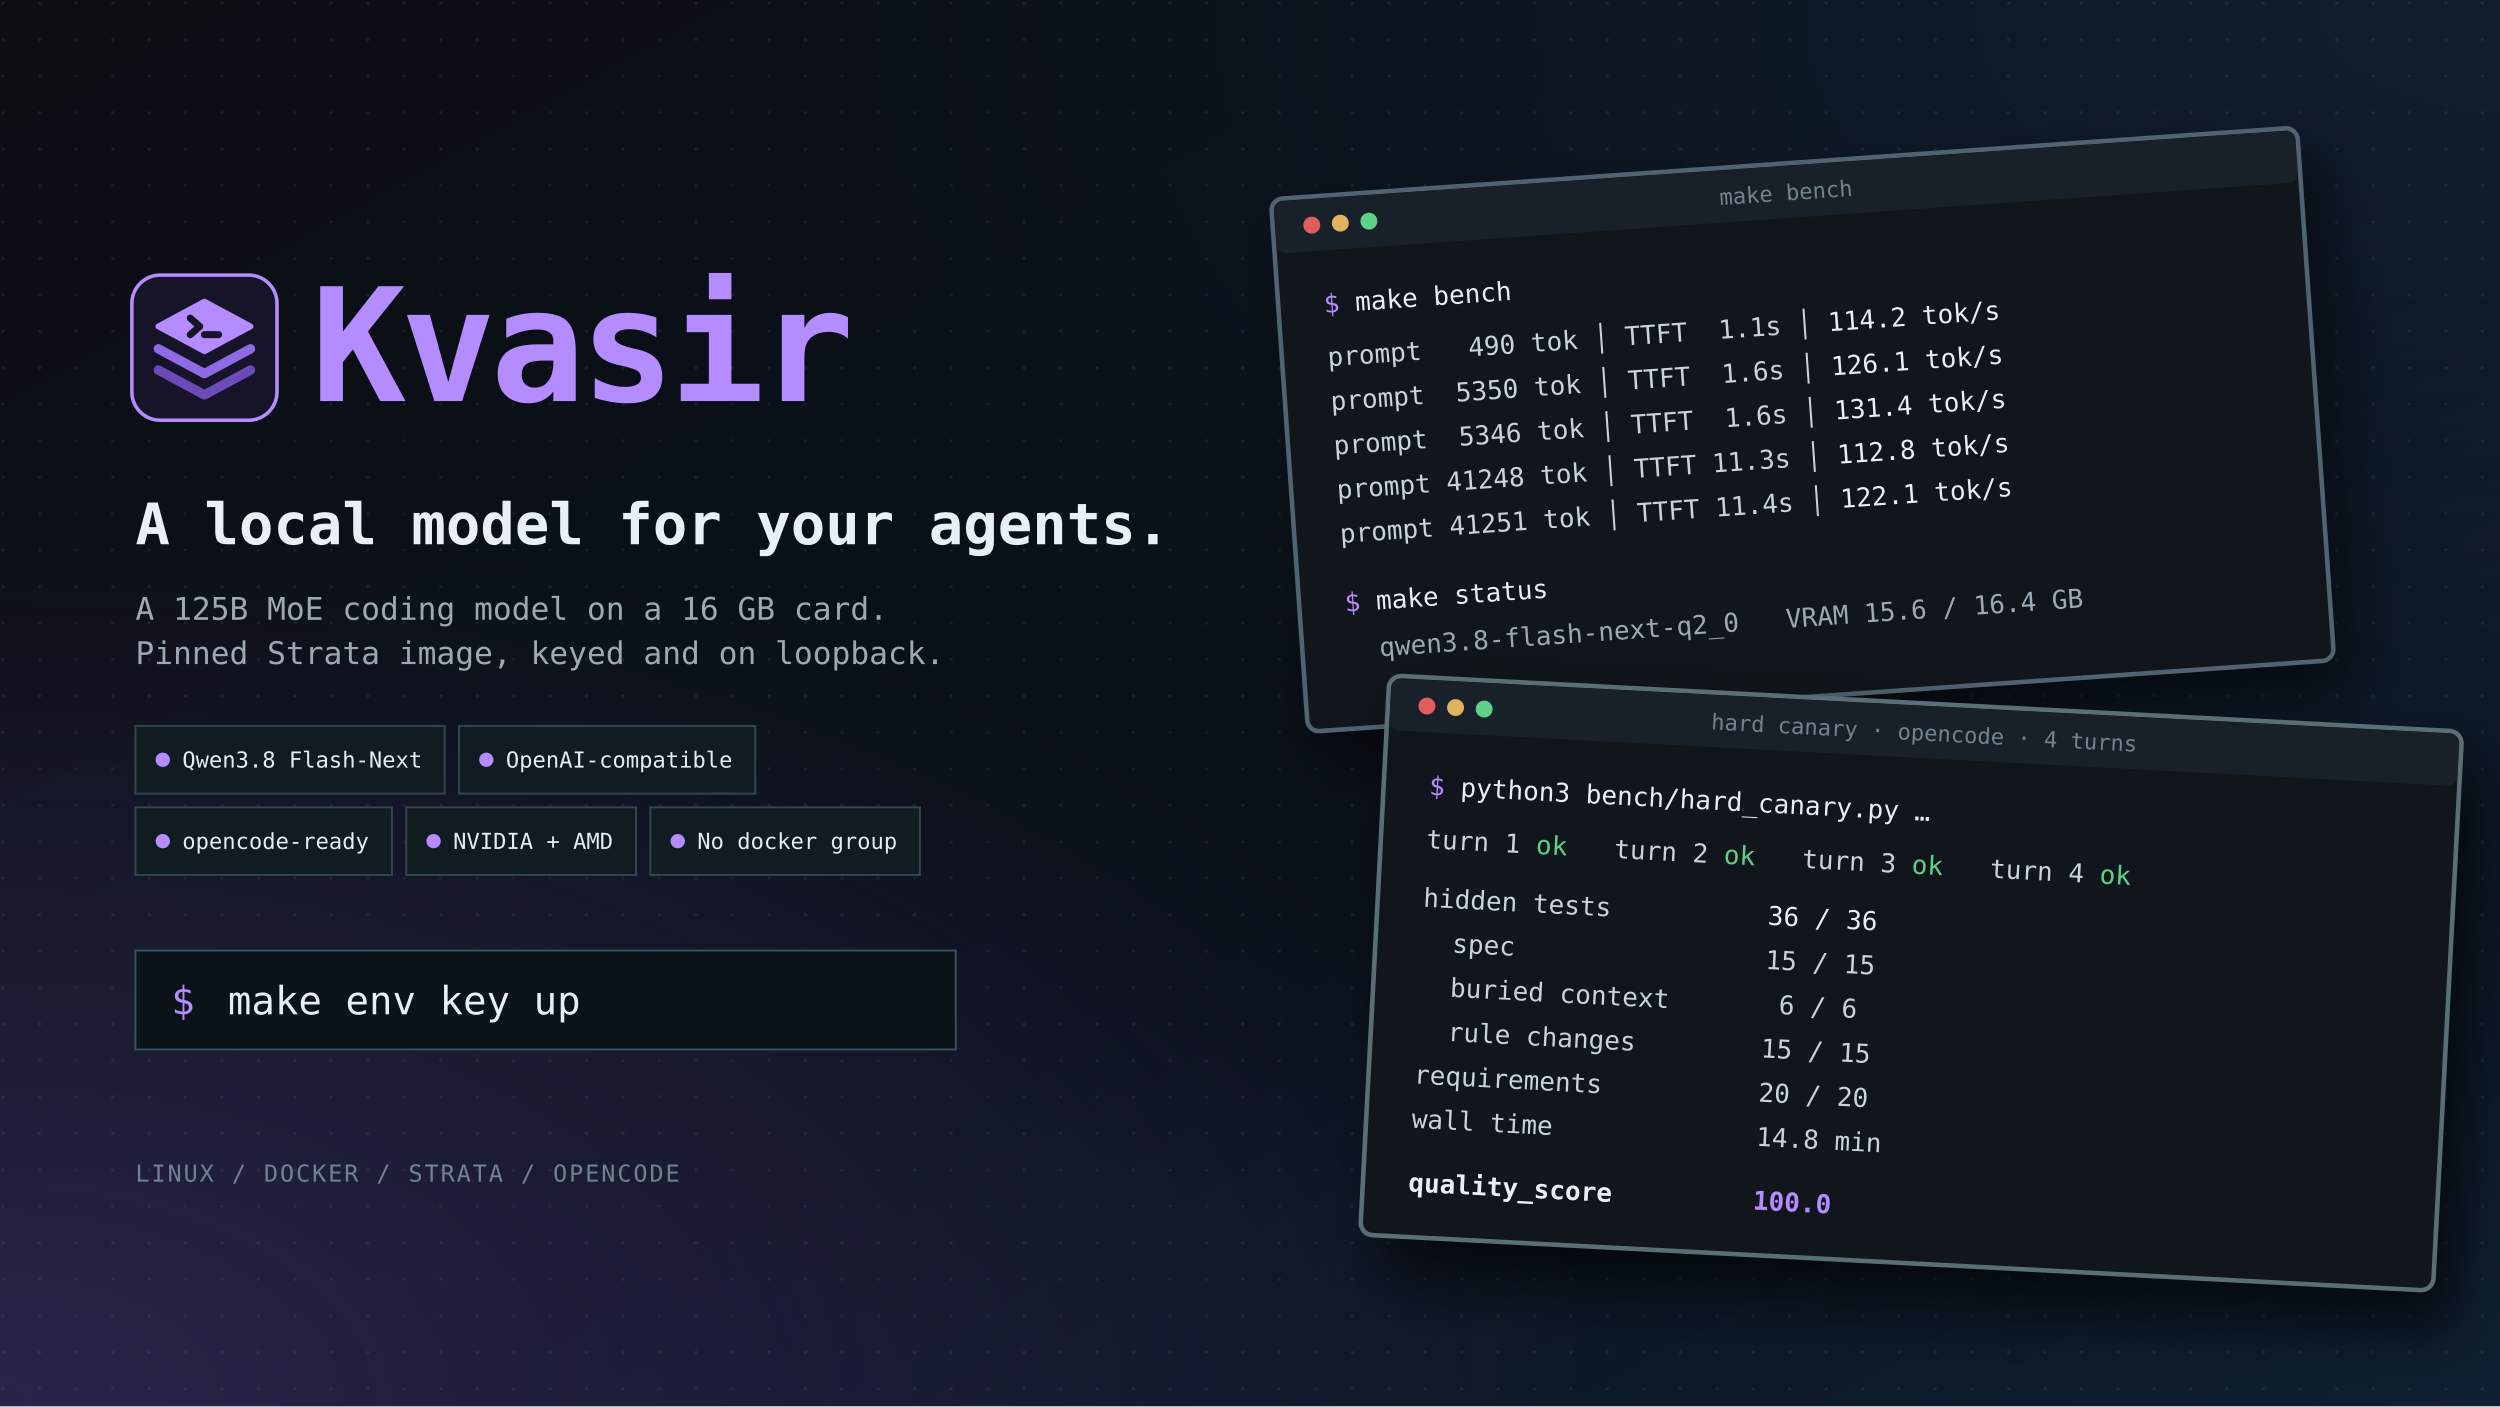
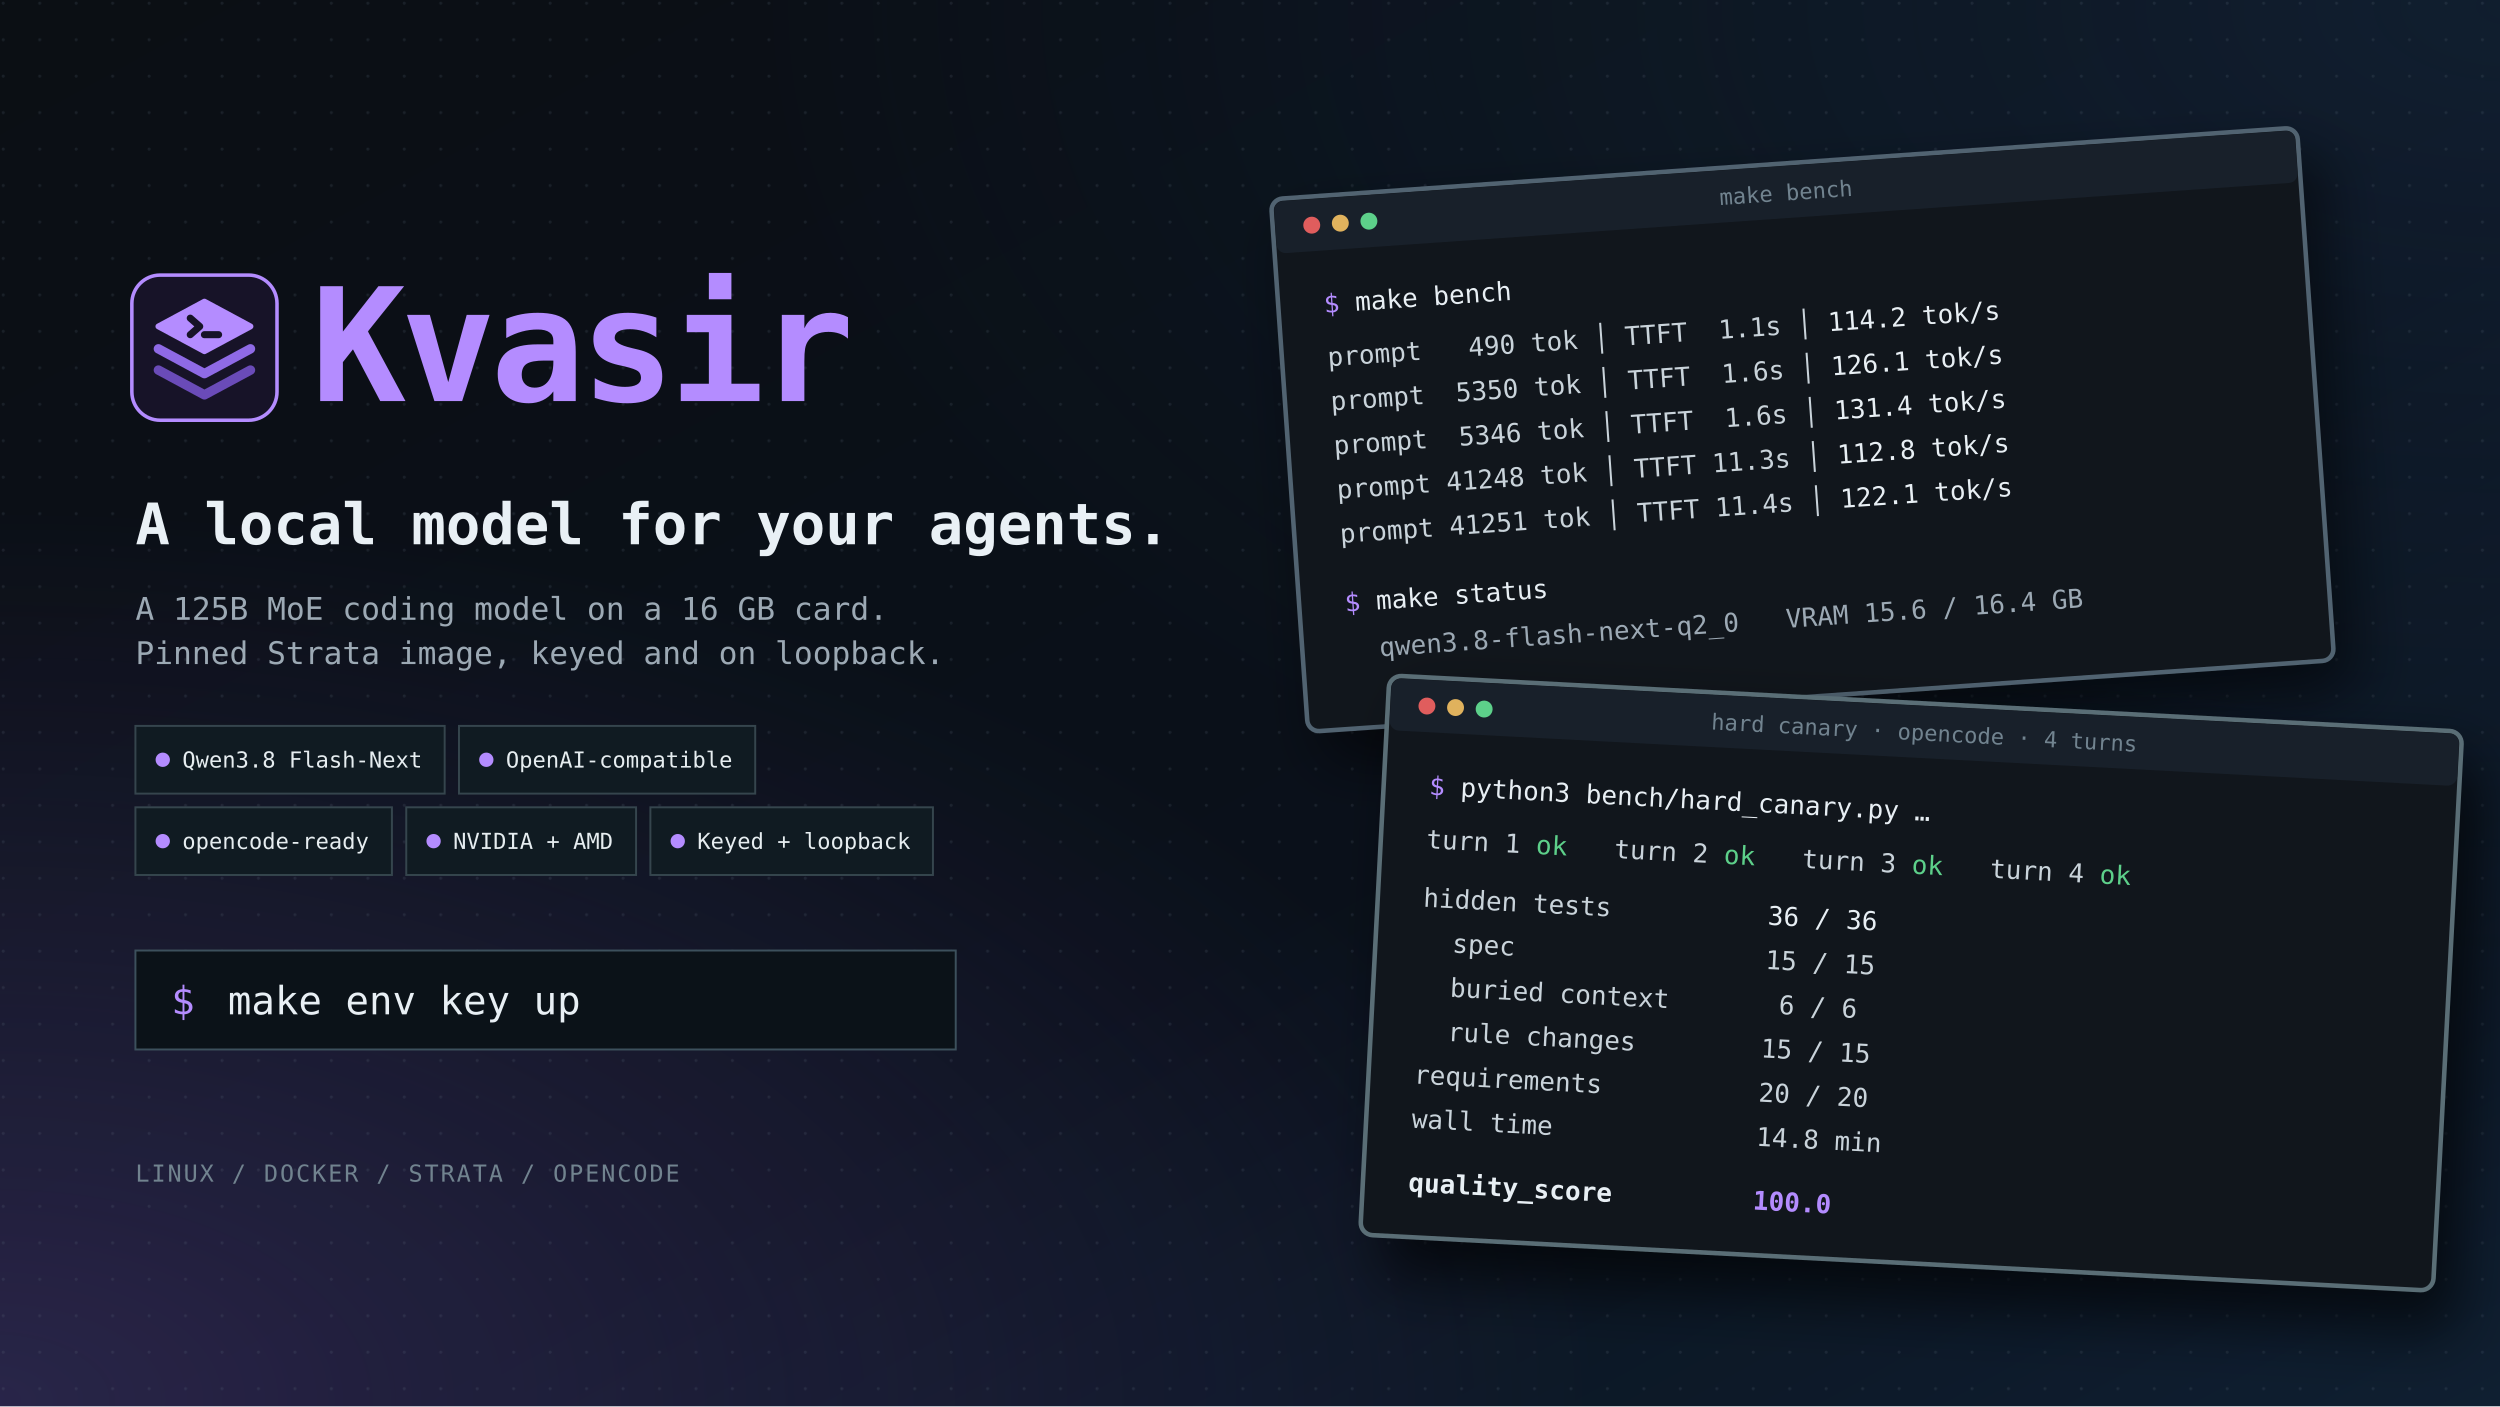
<svg xmlns="http://www.w3.org/2000/svg" width="3840" height="2160" viewBox="0 0 3840 2160">
  <defs>
    <linearGradient id="background" x1="0" y1="0" x2="1" y2="1">
      <stop offset="0" stop-color="#0b1015" />
      <stop offset=".58" stop-color="#0a111b" />
      <stop offset="1" stop-color="#102236" />
    </linearGradient>
    <radialGradient id="accentGlow" cx="0" cy="1" r="1">
      <stop offset="0" stop-color="#8f6ae6" stop-opacity=".27" />
      <stop offset=".64" stop-color="#8f6ae6" stop-opacity="0" />
    </radialGradient>
    <radialGradient id="blueGlow" cx="1" cy="0" r="1">
      <stop offset="0" stop-color="#264d78" stop-opacity=".27" />
      <stop offset=".7" stop-color="#264d78" stop-opacity="0" />
    </radialGradient>
    <pattern id="dots" width="56" height="56" patternUnits="userSpaceOnUse">
      <circle cx="5" cy="5" r="2.4" fill="#7a8f9d" opacity=".16" />
    </pattern>
    <linearGradient id="line" x1="0" x2="1">
      <stop stop-color="#b48cff" />
      <stop offset="1" stop-color="#b48cff" stop-opacity="0" />
    </linearGradient>
    <filter id="shadow" x="-.2" y="-.2" width="1.5" height="1.6">
      <feGaussianBlur stdDeviation="45" />
    </filter>
  </defs>
  <rect width="3840" height="2160" fill="url(#background)" />
  <rect width="3840" height="2160" fill="url(#accentGlow)" />
  <rect width="3840" height="2160" fill="url(#blueGlow)" />
  <rect width="3840" height="2160" fill="url(#dots)" />
  <rect x="0" y="0" width="3840" height="2160" fill="#070b0f" opacity=".13" />
  <g transform="translate(198 418) scale(0.90625)">
    <rect x="5" y="5" width="246" height="246" rx="48" fill="#171328" stroke="#b48cff" stroke-width="6" />
    <g fill="none" stroke-linecap="round" stroke-linejoin="round">
      <path d="M128 50 206 92 128 134 50 92Z" fill="#b48cff" stroke="#b48cff" stroke-width="10" />
      <path d="M104 78 120 92 104 106M128 106H152" stroke="#171328" stroke-width="12" />
      <path d="M50 130 128 172 206 130" stroke="#8f6ae6" stroke-width="16" />
      <path d="M50 166 128 208 206 166" stroke="#6a4bb8" stroke-width="16" />
    </g>
  </g>
  <g font-family="JetBrainsMono Nerd Font,JetBrains Mono,monospace">
    <text x="478" y="616" font-size="242" font-weight="700" letter-spacing="-8" fill="#b48cff">Kvasir</text>
    <text x="208" y="836" font-size="88" font-weight="700" fill="#e9f0f5">A local model for your agents.</text>
    <text x="208" y="952" font-size="48" fill="#9ca9b4">A 125B MoE coding model on a 16 GB card.</text>
    <text x="208" y="1020" font-size="48" fill="#9ca9b4">Pinned Strata image, keyed and on loopback.</text>
    <g font-size="34" fill="#e6edf0">
      <rect x="208" y="1115" width="475" height="104" fill="#101b22" stroke="#35454d" stroke-width="3" />
      <circle cx="250" cy="1167" r="11" fill="#b48cff" />
      <text x="280" y="1179">Qwen3.8 Flash-Next</text>
      <rect x="705" y="1115" width="455" height="104" fill="#101b22" stroke="#35454d" stroke-width="3" />
      <circle cx="747" cy="1167" r="11" fill="#b48cff" />
      <text x="777" y="1179">OpenAI-compatible</text>
      <rect x="208" y="1240" width="394" height="104" fill="#101b22" stroke="#35454d" stroke-width="3" />
      <circle cx="250" cy="1292" r="11" fill="#b48cff" />
      <text x="280" y="1304">opencode-ready</text>
      <rect x="624" y="1240" width="353" height="104" fill="#101b22" stroke="#35454d" stroke-width="3" />
      <circle cx="666" cy="1292" r="11" fill="#b48cff" />
      <text x="696" y="1304">NVIDIA + AMD</text>
-       <rect x="999" y="1240" width="414" height="104" fill="#101b22" stroke="#35454d" stroke-width="3" />
+       <rect x="999" y="1240" width="434" height="104" fill="#101b22" stroke="#35454d" stroke-width="3" />
      <circle cx="1041" cy="1292" r="11" fill="#b48cff" />
-       <text x="1071" y="1304">No docker group</text>
+       <text x="1071" y="1304">Keyed + loopback</text>
    </g>
    <rect x="208" y="1460" width="1260" height="152" fill="#0b1218" stroke="#3c505c" stroke-width="3" />
    <text x="263" y="1558" font-size="60" fill="#b48cff">$</text>
    <text x="350" y="1558" font-size="60" fill="#e8eff4">make env key up</text>
    <path d="M209 1732H1395" stroke="url(#line)" stroke-width="5" />
    <text x="208" y="1815" font-size="36" letter-spacing="3" fill="#71838f">LINUX  /  DOCKER  /  STRATA  /  OPENCODE</text>
  </g>
  <g transform="translate(1980 250) rotate(-4 790 430)" font-family="JetBrainsMono Nerd Font,JetBrains Mono,monospace" font-size="40" xml:space="preserve">
    <rect x="30" y="42" width="1580" height="830" rx="22" fill="#000" opacity=".55" filter="url(#shadow)" />
    <rect width="1580" height="820" rx="18" fill="#11161c" stroke="#516371" stroke-width="7" />
    <rect x="4" y="4" width="1572" height="80" rx="14" fill="#18202a" />
    <circle cx="60" cy="44" r="13" fill="#e05d5d" />
    <circle cx="104" cy="44" r="13" fill="#e0b25d" />
    <circle cx="148" cy="44" r="13" fill="#5dd08a" />
    <text x="790" y="57" text-anchor="middle" font-size="34" fill="#71838f">make bench</text>
    <text x="70" y="180" fill="#b48cff">$ <tspan fill="#e8eff4">make bench</tspan>
    </text>
    <g fill="#c9d3da">
      <text x="70" y="262">prompt   490 tok │ TTFT  1.1s │ <tspan fill="#e8eff4">114.2 tok/s</tspan>
      </text>
      <text x="70" y="330">prompt  5350 tok │ TTFT  1.6s │ <tspan fill="#e8eff4">126.1 tok/s</tspan>
      </text>
      <text x="70" y="398">prompt  5346 tok │ TTFT  1.6s │ <tspan fill="#e8eff4">131.4 tok/s</tspan>
      </text>
      <text x="70" y="466">prompt 41248 tok │ TTFT 11.3s │ <tspan fill="#e8eff4">112.8 tok/s</tspan>
      </text>
      <text x="70" y="534">prompt 41251 tok │ TTFT 11.4s │ <tspan fill="#e8eff4">122.1 tok/s</tspan>
      </text>
    </g>
    <text x="70" y="640" fill="#b48cff">$ <tspan fill="#e8eff4">make status</tspan>
    </text>
    <text x="70" y="712" fill="#9ca9b4">  qwen3.8-flash-next-q2_0   VRAM 15.6 / 16.4 GB</text>
  </g>
  <g transform="translate(2110 1080) rotate(3 825 440)" font-family="JetBrainsMono Nerd Font,JetBrains Mono,monospace" font-size="40" xml:space="preserve">
    <rect x="35" y="47" width="1650" height="870" rx="24" fill="#000" opacity=".67" filter="url(#shadow)" />
    <rect width="1650" height="860" rx="19" fill="#11161c" stroke="#5a6e76" stroke-width="7" />
    <rect x="4" y="4" width="1642" height="80" rx="15" fill="#18202a" />
    <circle cx="60" cy="44" r="13" fill="#e05d5d" />
    <circle cx="104" cy="44" r="13" fill="#e0b25d" />
    <circle cx="148" cy="44" r="13" fill="#5dd08a" />
    <text x="825" y="57" text-anchor="middle" font-size="34" fill="#71838f">hard canary · opencode · 4 turns</text>
    <text x="70" y="180" fill="#b48cff">$ <tspan fill="#e8eff4">python3 bench/hard_canary.py …</tspan>
    </text>
    <g fill="#c9d3da">
      <text x="70" y="262">turn 1 <tspan fill="#5dd08a">ok</tspan>   turn 2 <tspan fill="#5dd08a">ok</tspan>   turn 3 <tspan fill="#5dd08a">ok</tspan>   turn 4 <tspan fill="#5dd08a">ok</tspan>
      </text>
      <text x="70" y="352">hidden tests          <tspan fill="#e8eff4">36 / 36</tspan>
      </text>
      <text x="70" y="420">  spec                15 / 15</text>
      <text x="70" y="488">  buried context       6 / 6</text>
      <text x="70" y="556">  rule changes        15 / 15</text>
      <text x="70" y="624">requirements          20 / 20</text>
      <text x="70" y="692">wall time             14.8 min</text>
    </g>
    <text x="70" y="790" font-weight="700" fill="#e8eff4">quality_score         <tspan fill="#b48cff">100.0</tspan>
    </text>
  </g>
</svg>
